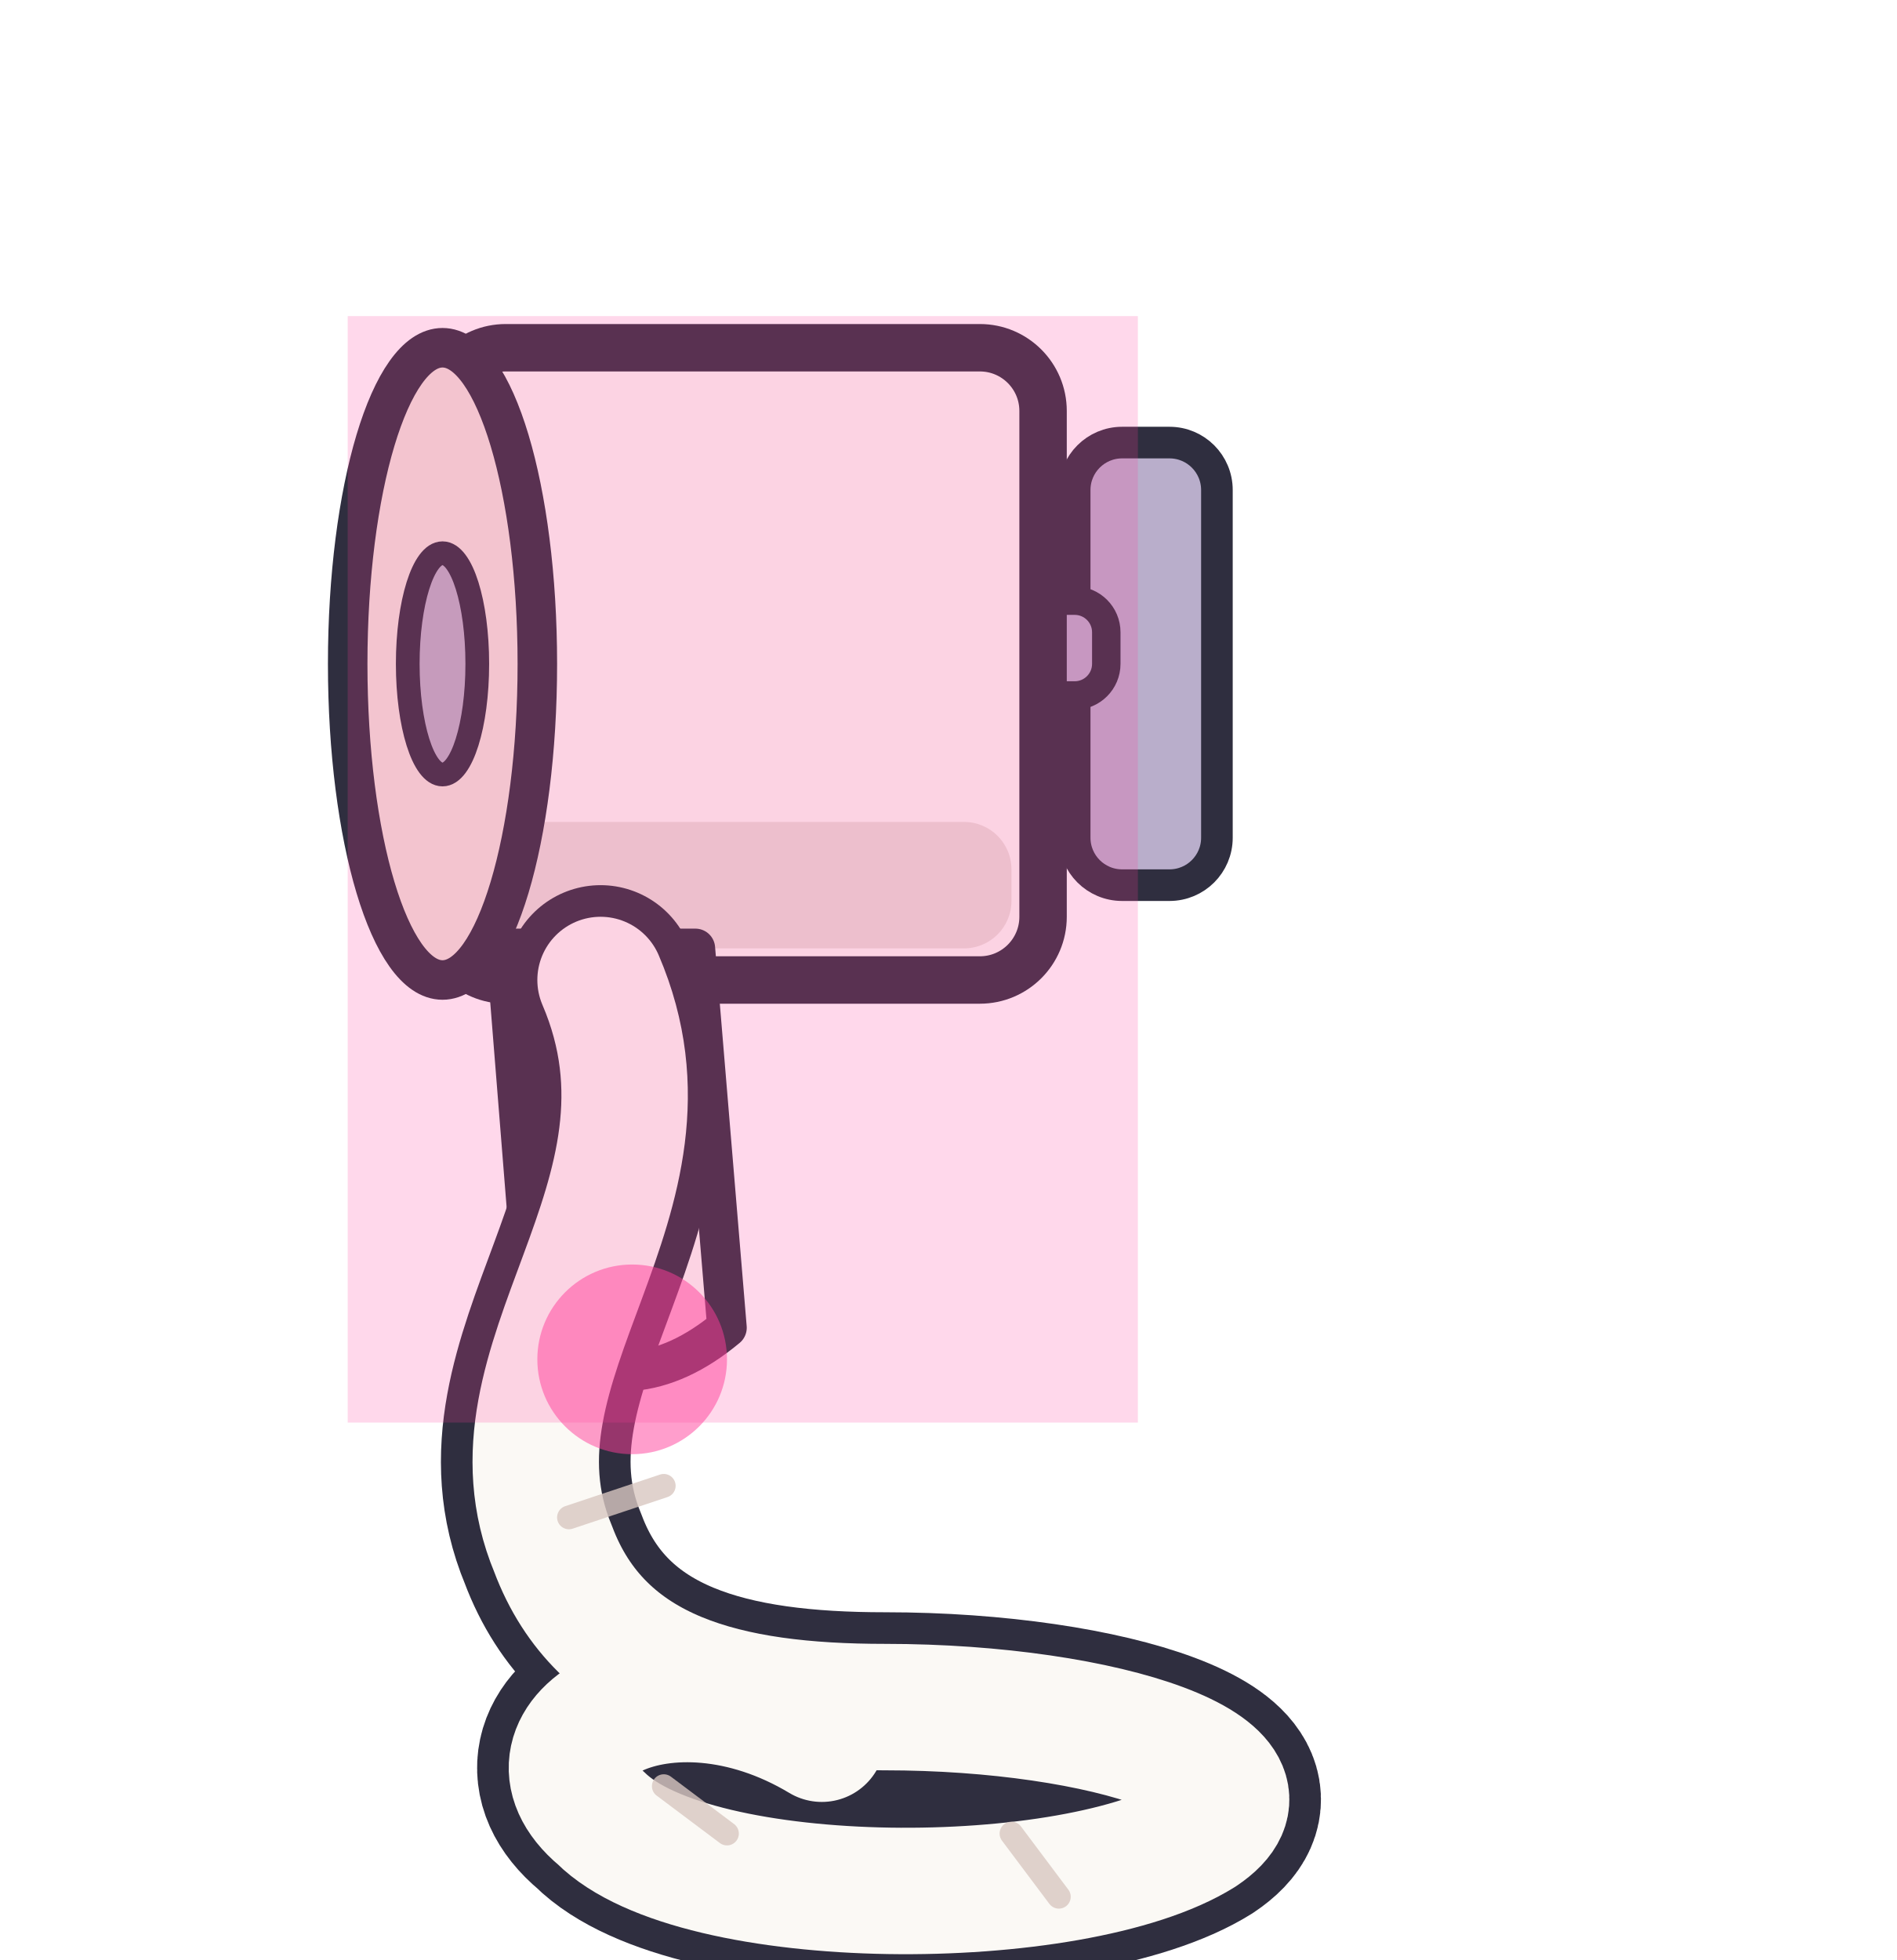
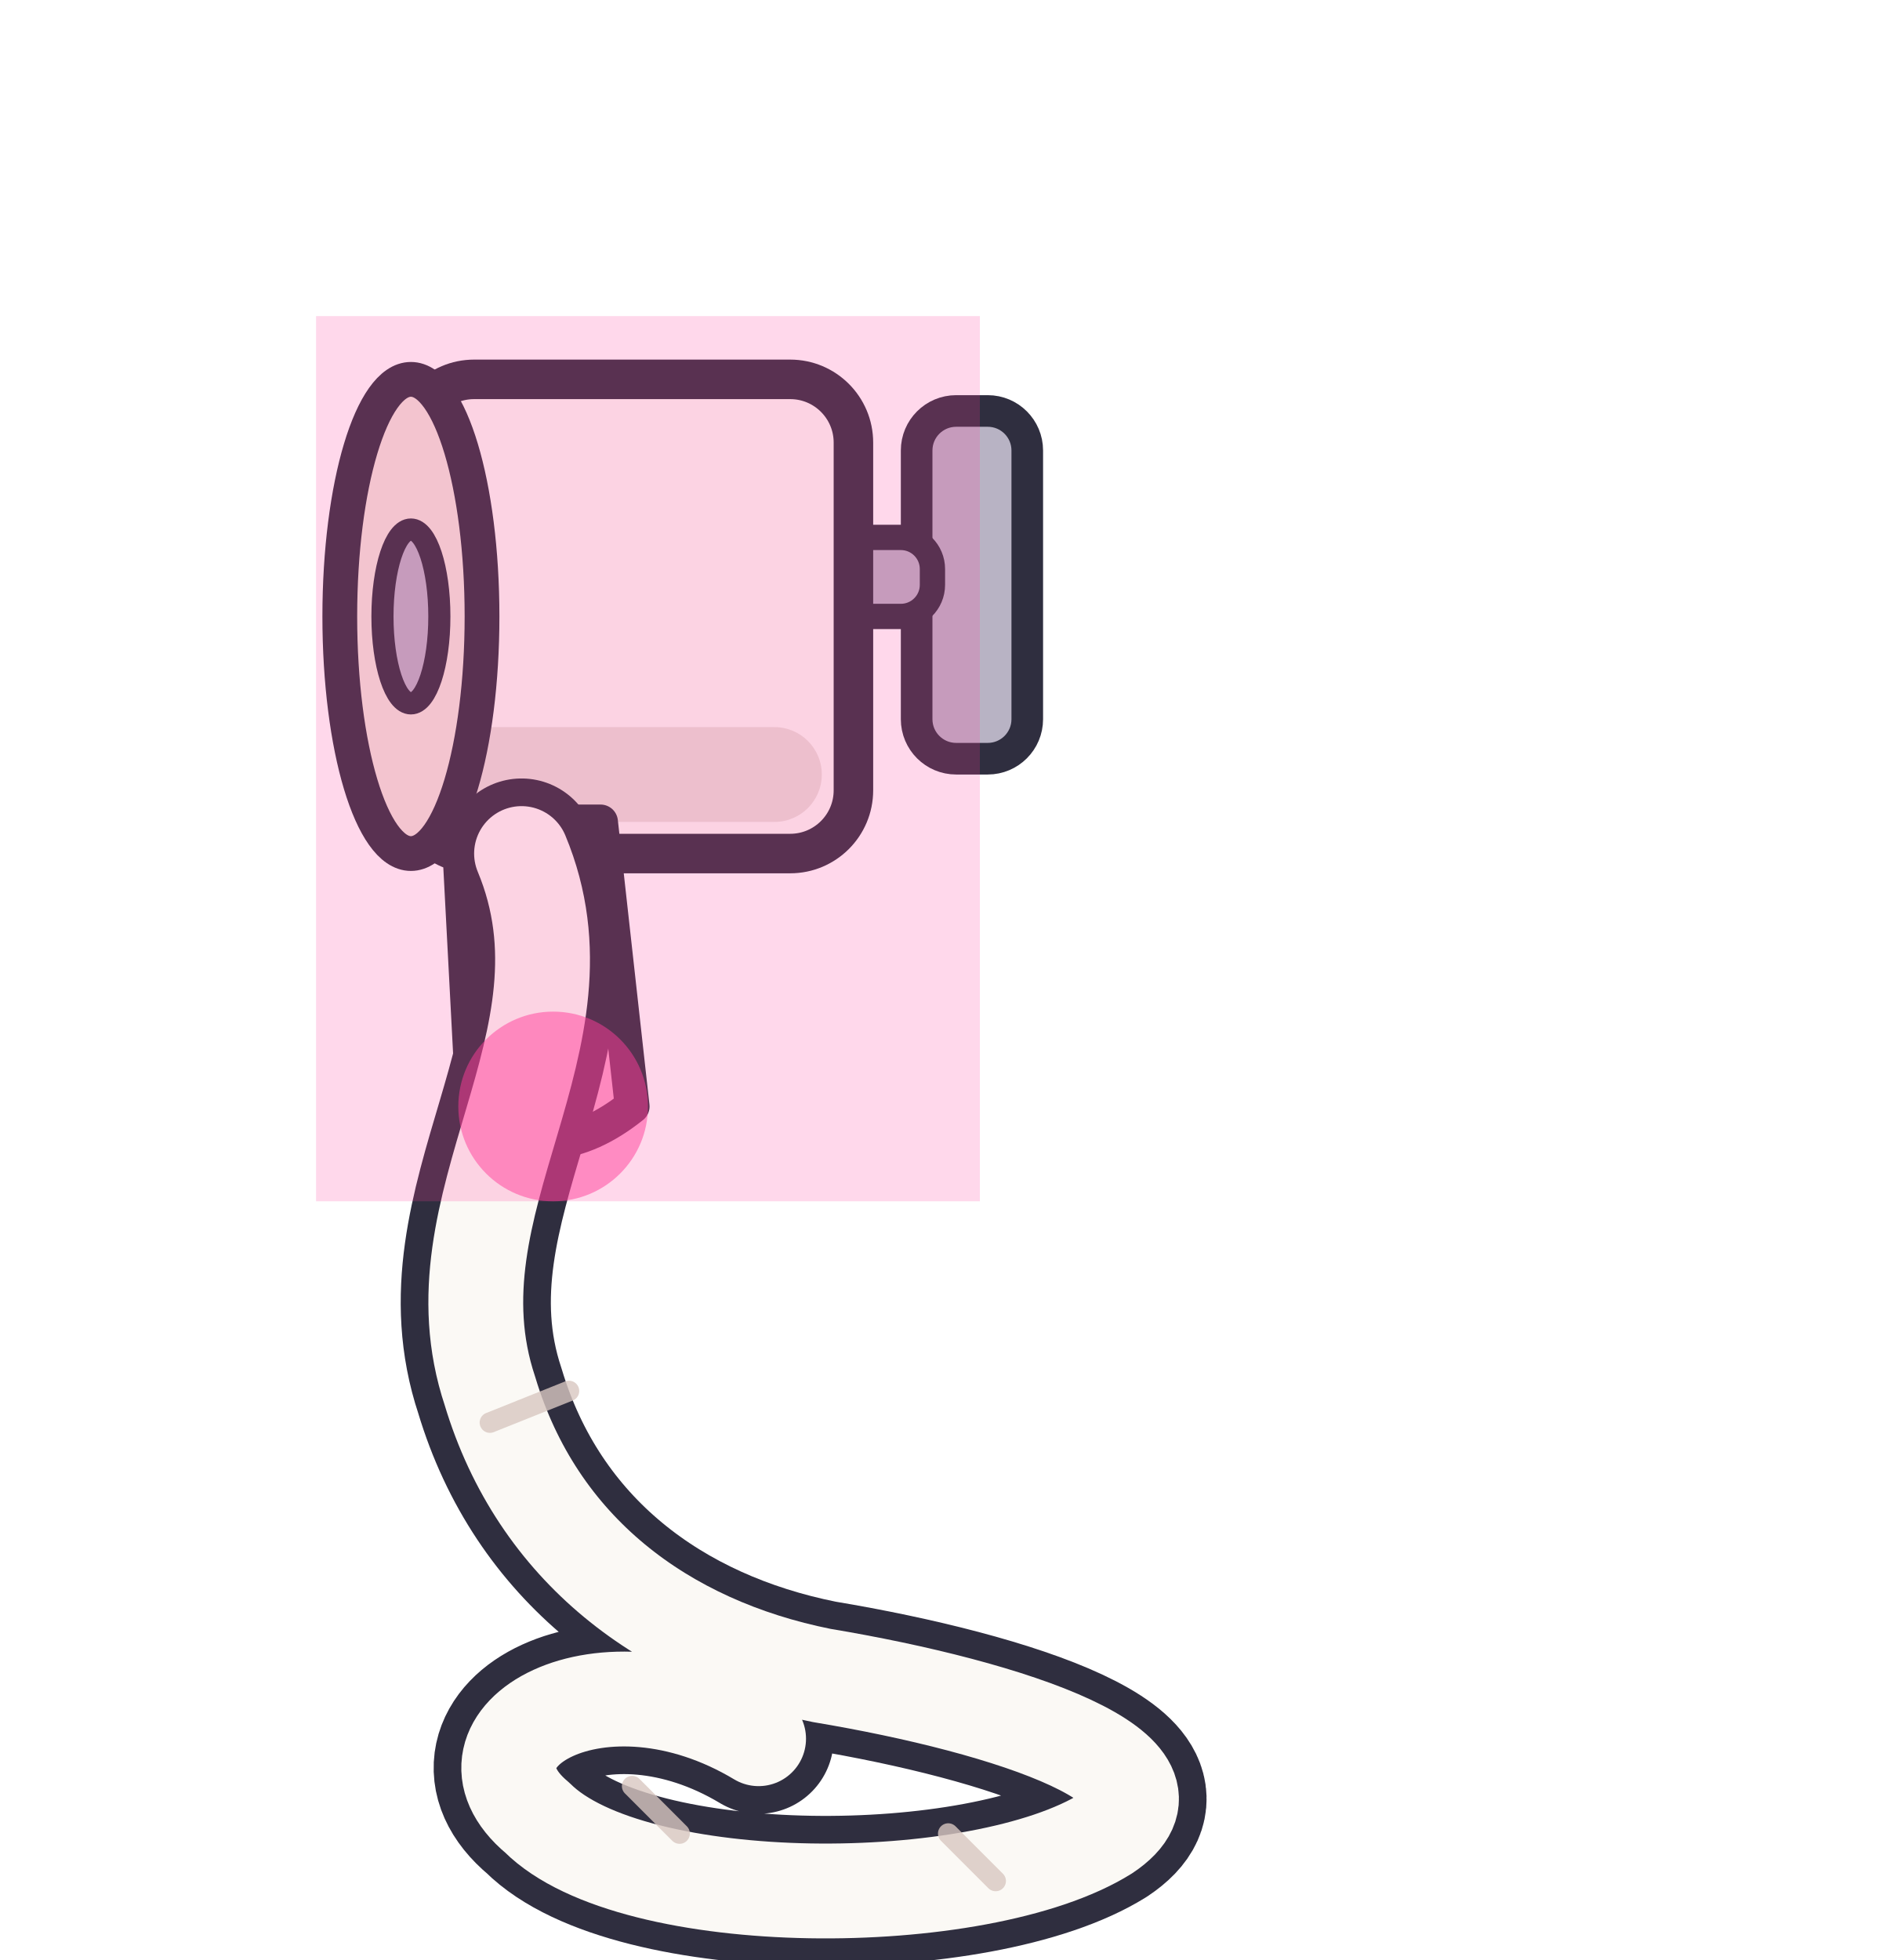
<svg xmlns="http://www.w3.org/2000/svg" viewBox="0 0 120 124" width="120" height="124">
  <g id="držák">
-     <rect x="68" y="28" width="9" height="28" rx="3" fill="#B9AECB" stroke="#2F2E3F" stroke-width="2" stroke-linejoin="round" stroke-linecap="round" />
-     <rect x="62" y="38" width="8" height="6" rx="2" fill="#B9AECB" stroke="#2F2E3F" stroke-width="1.8" stroke-linejoin="round" stroke-linecap="round" />
+     <rect x="58" y="26" width="7" height="22" rx="2.5" fill="#B8B3C4" stroke="#2F2E3F" stroke-width="2" stroke-linejoin="round" stroke-linecap="round" />
+     <rect x="52" y="34" width="7" height="5" rx="2" fill="#B8B3C4" stroke="#2F2E3F" stroke-width="1.6" stroke-linejoin="round" stroke-linecap="round" />
  </g>
  <g id="role">
-     <rect x="28" y="22" width="38" height="40" rx="4" fill="#FBF9F5" stroke="#2F2E3F" stroke-width="3" stroke-linejoin="round" stroke-linecap="round" />
-     <rect x="30" y="52" width="34" height="8" rx="3" fill="#D8C7C0" stroke="none" opacity="0.5" />
-     <ellipse cx="28" cy="42" rx="6" ry="20" fill="#F0E6DC" stroke="#2F2E3F" stroke-width="2.5" stroke-linejoin="round" stroke-linecap="round" />
-     <ellipse cx="28" cy="42" rx="2.2" ry="7" fill="#B8B3C4" stroke="#2F2E3F" stroke-width="1.5" stroke-linejoin="round" stroke-linecap="round" />
+     <rect x="26" y="24" width="28" height="30" rx="4" fill="#FBF9F5" stroke="#2F2E3F" stroke-width="2.5" stroke-linejoin="round" stroke-linecap="round" />
+     <rect x="28" y="46" width="24" height="6" rx="3" fill="#D8C7C0" stroke="none" opacity="0.5" />
+     <ellipse cx="26" cy="39" rx="4.5" ry="15" fill="#F0E6DC" stroke="#2F2E3F" stroke-width="2.2" stroke-linejoin="round" stroke-linecap="round" />
+     <ellipse cx="26" cy="39" rx="1.8" ry="5.5" fill="#B8B3C4" stroke="#2F2E3F" stroke-width="1.4" stroke-linejoin="round" stroke-linecap="round" />
  </g>
  <g id="konec">
-     <path d="M 32 60 L 44 60 L 46 84 Q 40 89 34 85 Z" fill="#FBF9F5" stroke="#2F2E3F" stroke-width="2.5" stroke-linejoin="round" stroke-linecap="round" />
-     <path d="M 35 72 L 44 72" fill="none" stroke="#D8C7C0" stroke-width="1.5" stroke-linejoin="round" stroke-linecap="round" opacity="0.8" />
+     <path d="M 29 52 L 38 52 L 40 70 Q 35 74 30 71 Z" fill="#FBF9F5" stroke="#2F2E3F" stroke-width="2.2" stroke-linejoin="round" stroke-linecap="round" />
+     <path d="M 31 62 L 38 62" fill="none" stroke="#D8C7C0" stroke-width="1.3" stroke-linejoin="round" stroke-linecap="round" opacity="0.8" />
  </g>
-   <g id="stav: rozmotaný" data-state="hidden" data-replaces="konec" data-pose="38 62 56 118 0 1 1">
-     <path d="M 38 62 C 44 76 30 86 35 98 C 38 106 46 108 56 108 C 70 108 82 112 76 116 C 68 121 44 121 38 115 C 32 110 42 104 52 110" fill="none" stroke="#2F2E3F" stroke-width="12" stroke-linejoin="round" stroke-linecap="round" />
-     <path d="M 38 62 C 44 76 30 86 35 98 C 38 106 46 108 56 108 C 70 108 82 112 76 116 C 68 121 44 121 38 115 C 32 110 42 104 52 110" fill="none" stroke="#FBF9F5" stroke-width="8" stroke-linejoin="round" stroke-linecap="round" />
-     <path d="M 36 96 l 6 -2 M 64 116 l 3 4 M 42 113 l 4 3" fill="none" stroke="#D8C7C0" stroke-width="1.5" stroke-linejoin="round" stroke-linecap="round" opacity="0.8" />
+   <g id="stav: rozmotaný" data-state="hidden" data-replaces="konec" data-pose="33 54 52 116 0 1 1">
+     <path d="M 33 54 C 38 66 27 76 31 88 C 34 98 42 104 52 106 C 64 108 76 112 70 116 C 62 121 40 121 34 115 C 28 110 38 104 48 110" fill="none" stroke="#2F2E3F" stroke-width="9.5" stroke-linejoin="round" stroke-linecap="round" />
+     <path d="M 33 54 C 38 66 27 76 31 88 C 34 98 42 104 52 106 C 64 108 76 112 70 116 C 62 121 40 121 34 115 C 28 110 38 104 48 110" fill="none" stroke="#FBF9F5" stroke-width="6" stroke-linejoin="round" stroke-linecap="round" />
+     <path d="M 31 90 l 5 -2 M 60 116 l 3 3 M 40 113 l 3 3" fill="none" stroke="#D8C7C0" stroke-width="1.3" stroke-linejoin="round" stroke-linecap="round" opacity="0.8" />
  </g>
-   <rect id="@dotyk role" x="22" y="20" width="50" height="70" fill="#FF3D9A" opacity="0.2" />
-   <circle id="@čep konec" cx="40" cy="86" r="6" fill="#FF3D9A" opacity="0.5" />
+   <rect id="@dotyk role" x="20" y="20" width="42" height="56" fill="#FF3D9A" opacity="0.2" />
+   <circle id="@čep konec" cx="35" cy="70" r="6" fill="#FF3D9A" opacity="0.5" />
</svg>
